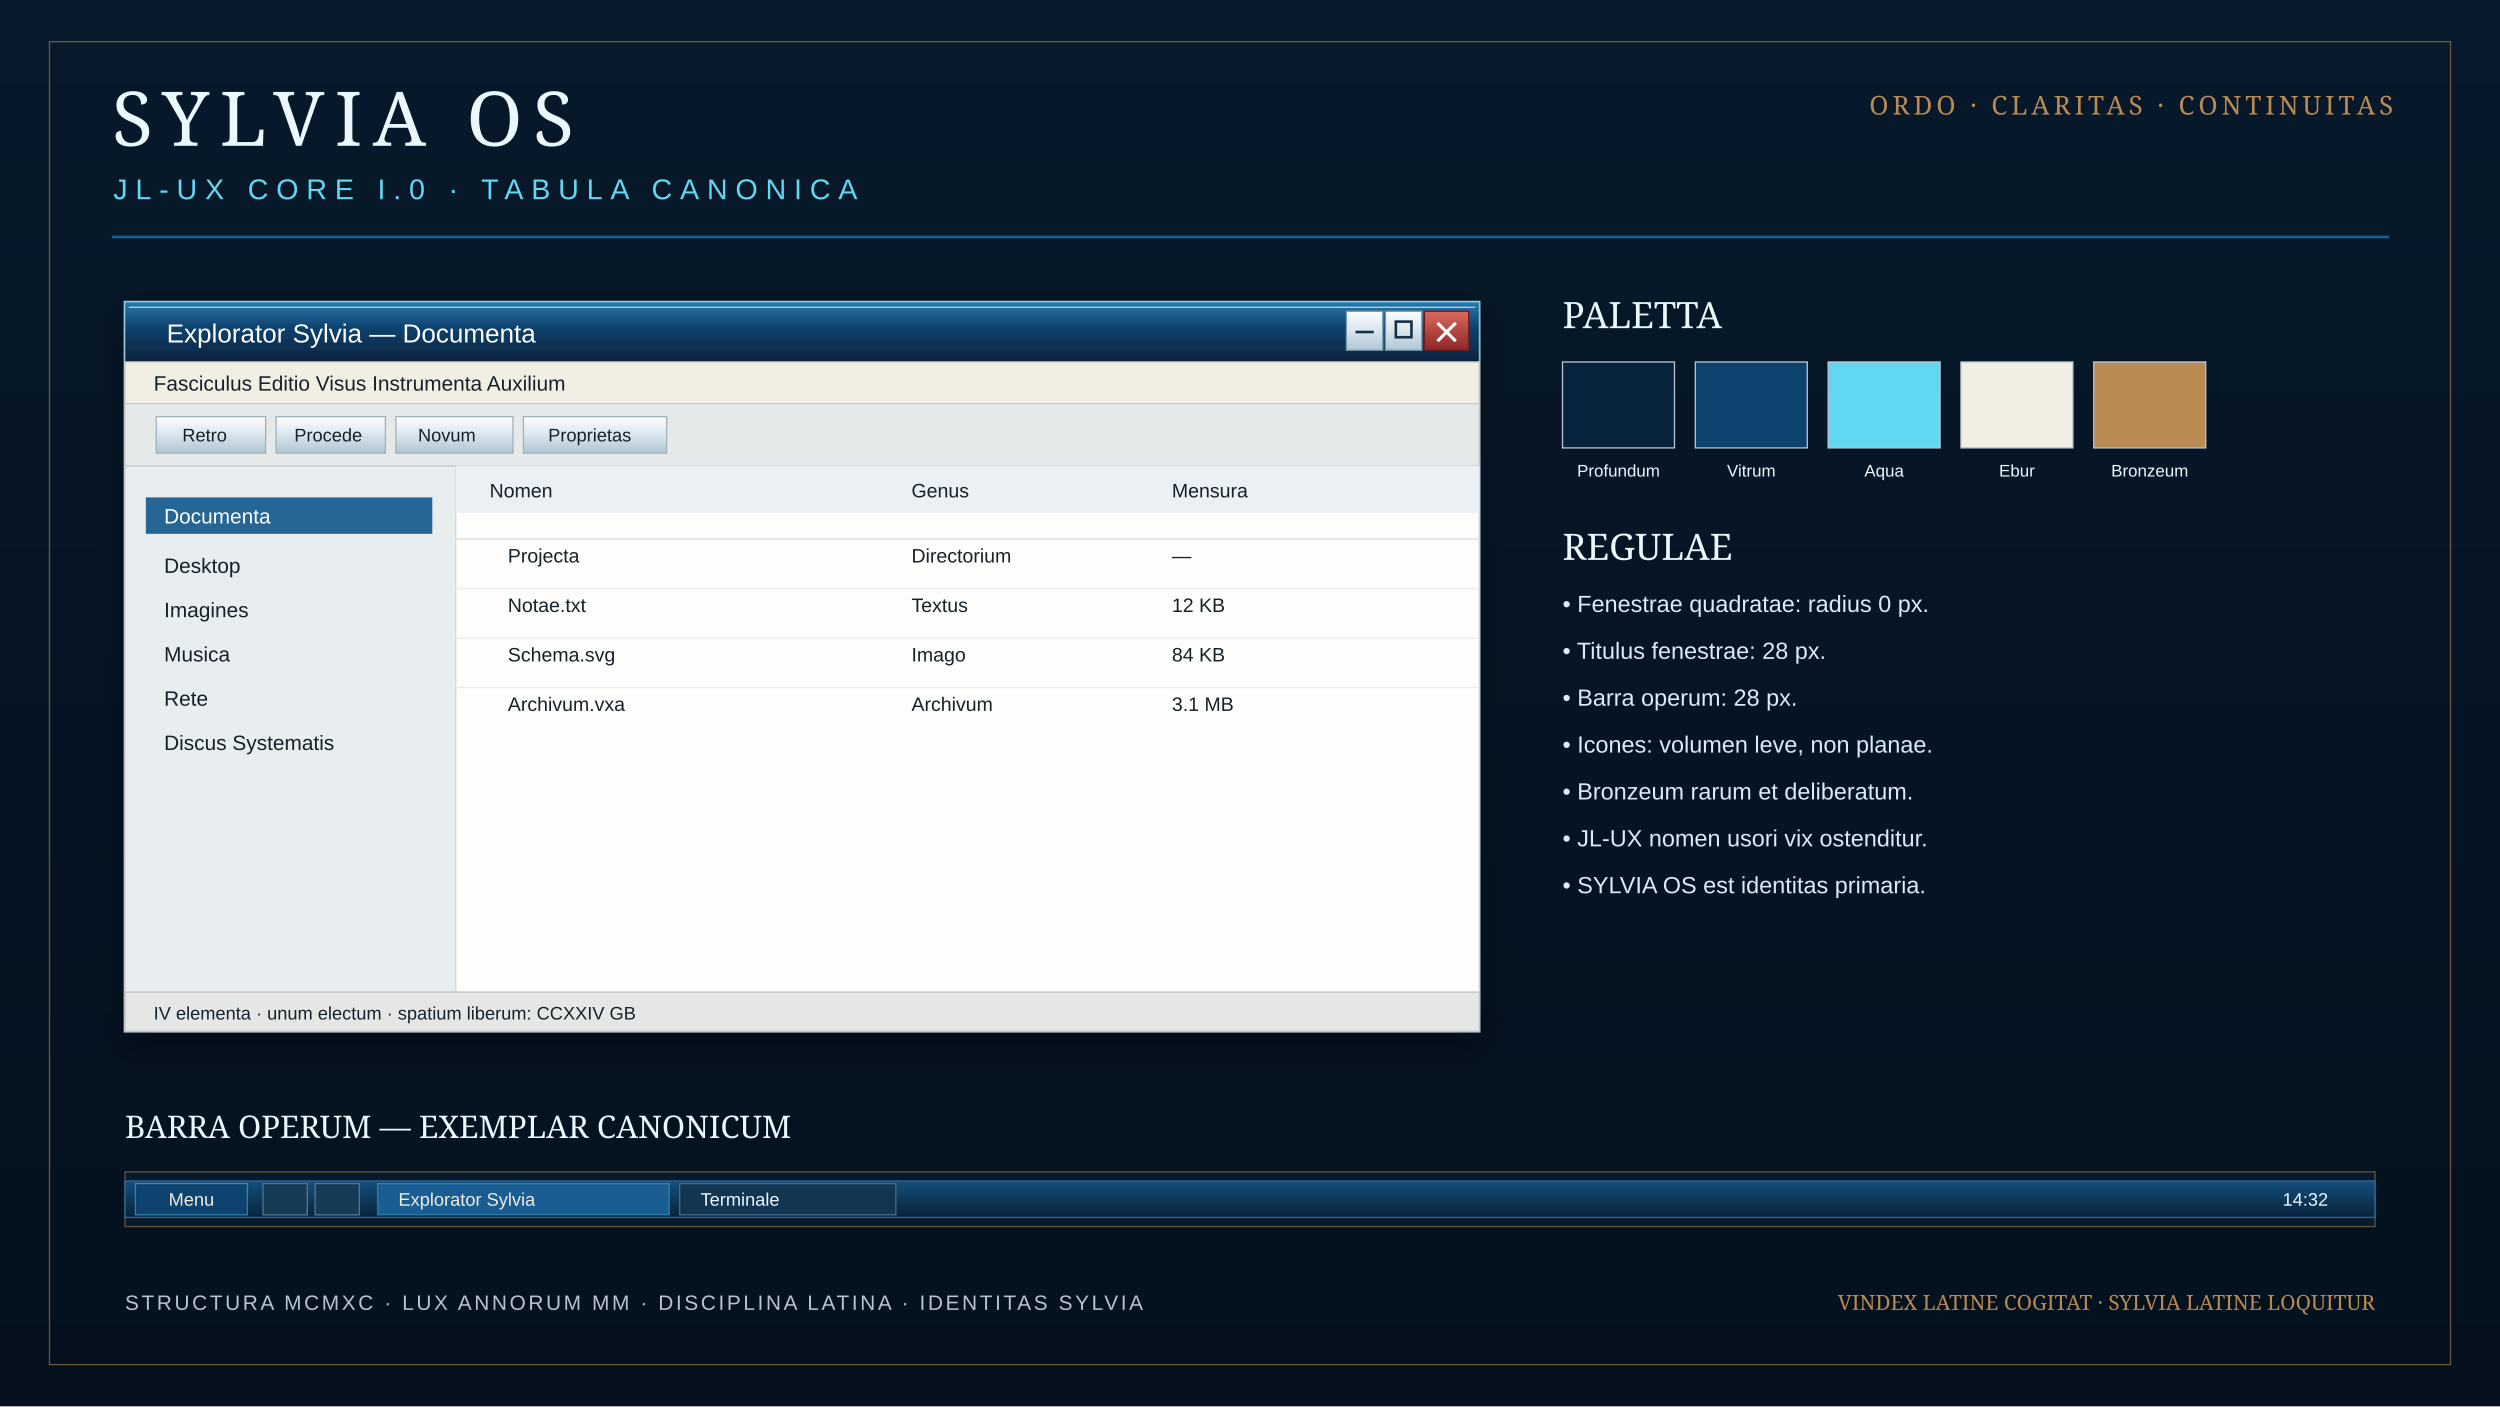
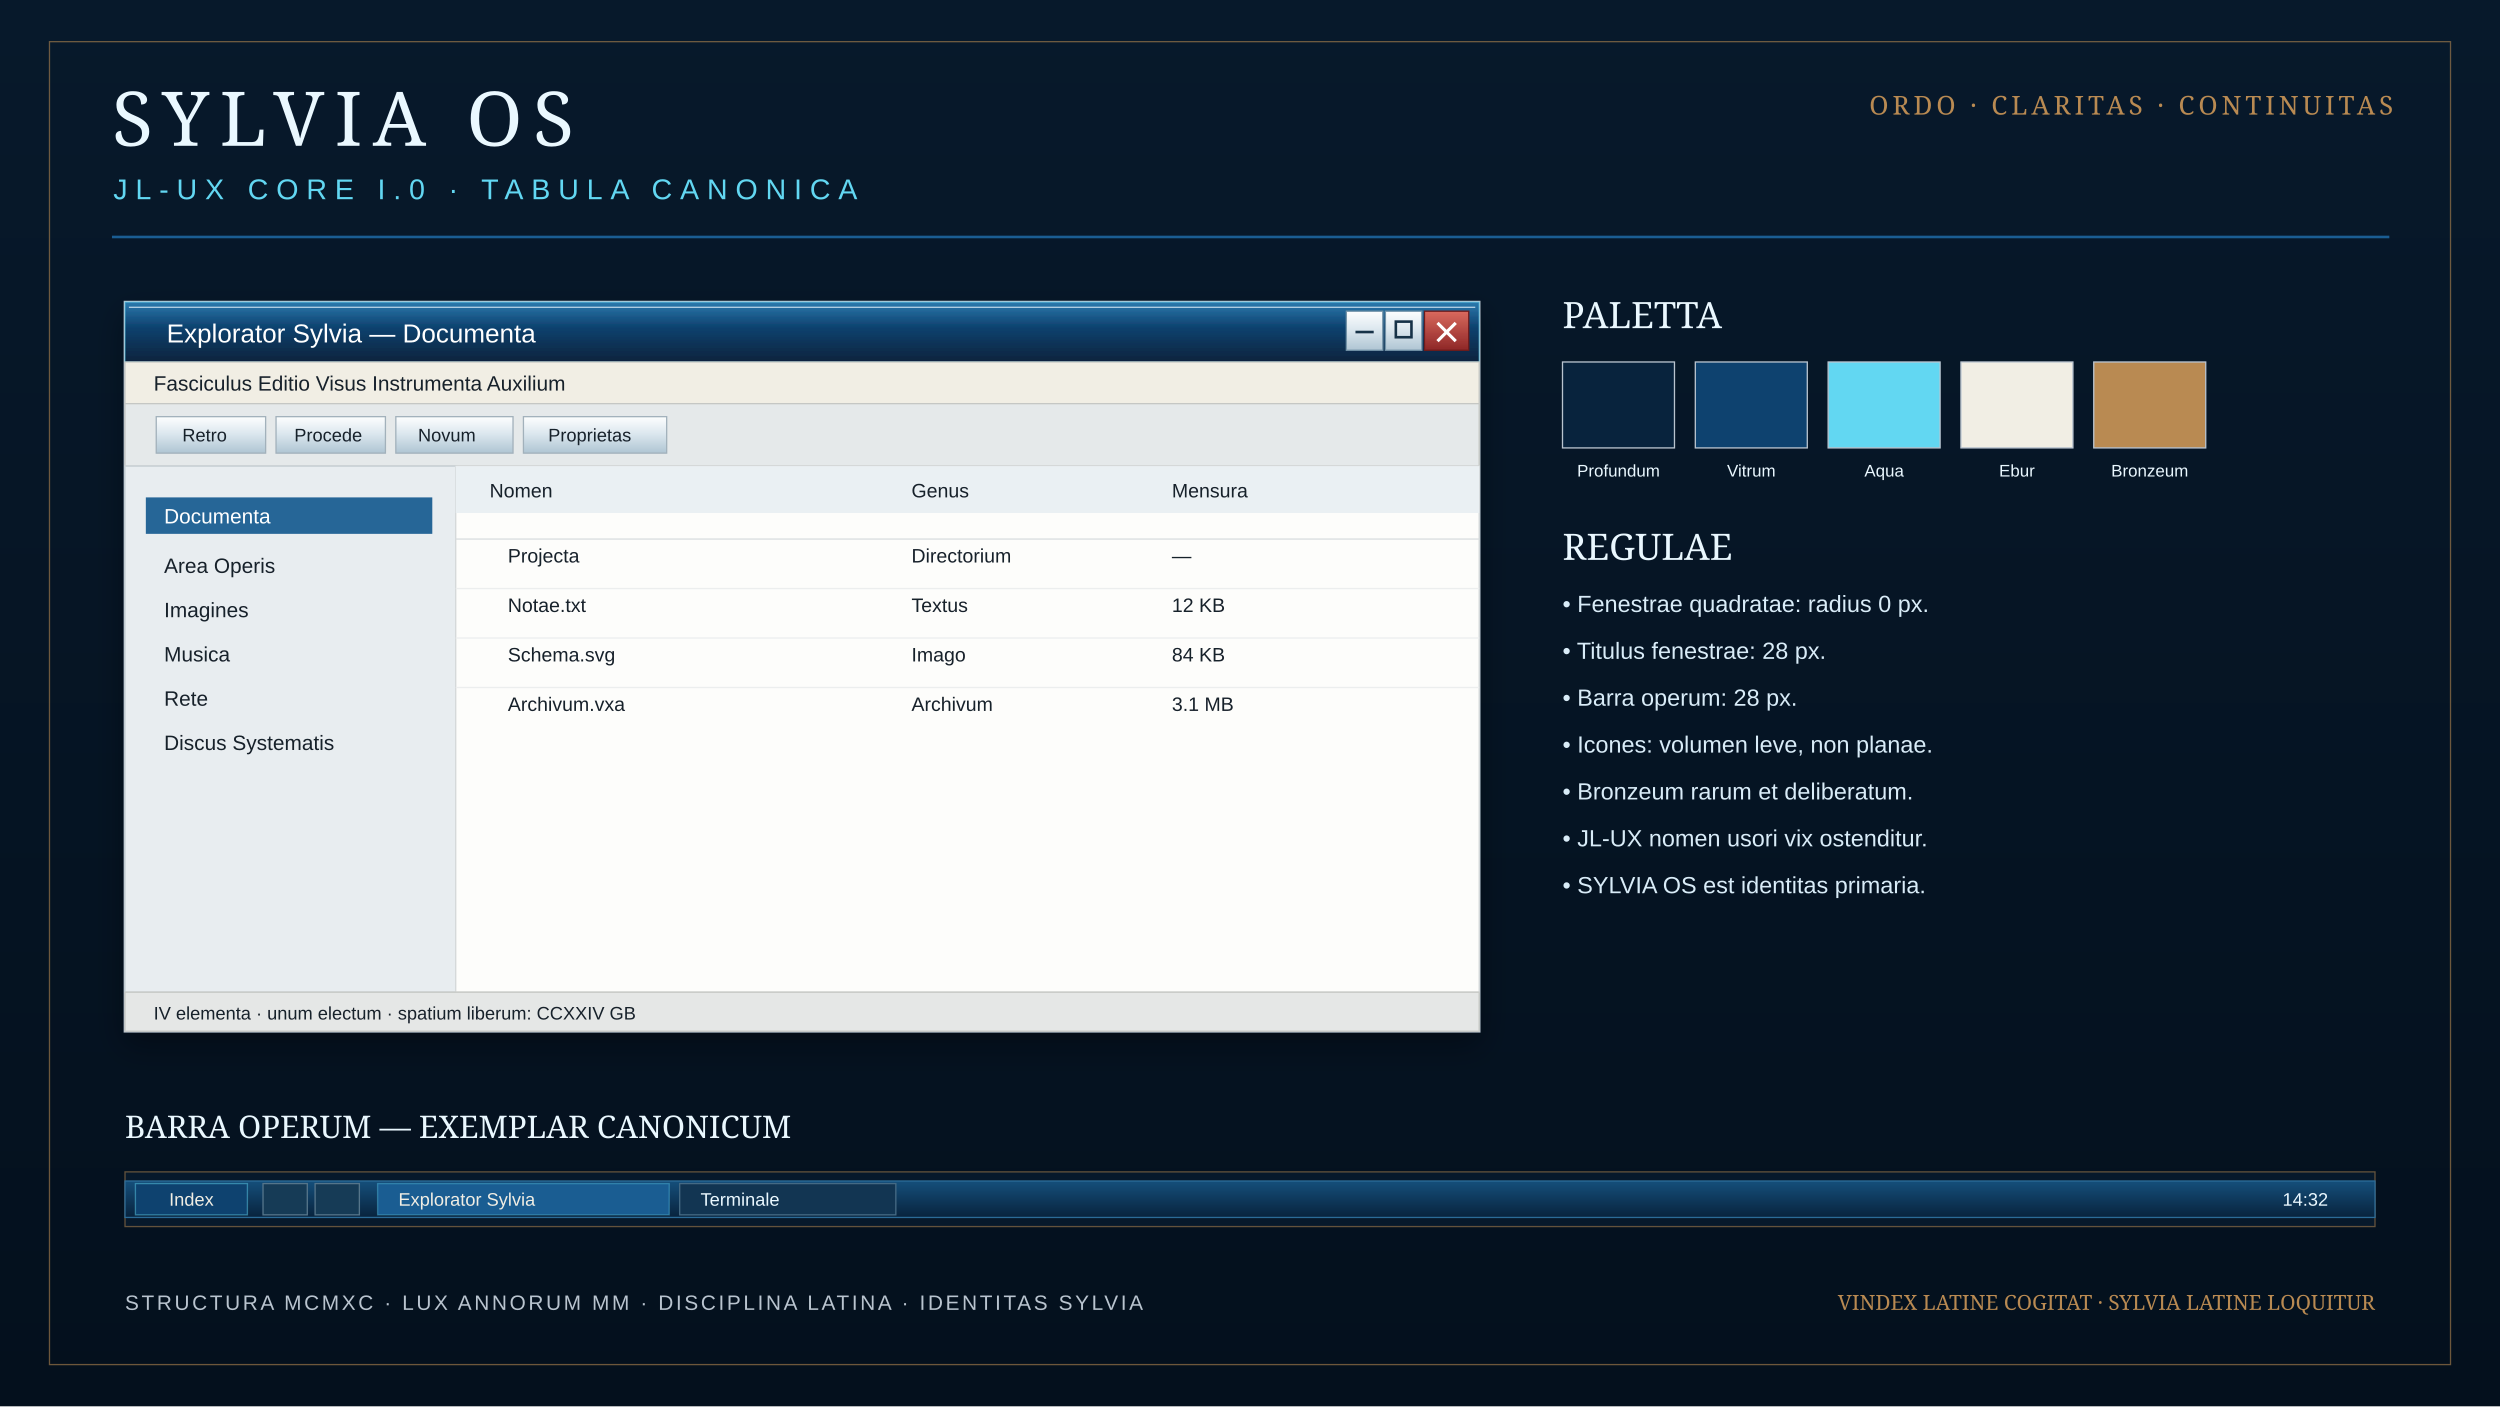
<svg xmlns="http://www.w3.org/2000/svg" width="1920" height="1080" viewBox="0 0 1920 1080">
  <defs>
    <linearGradient id="bg" x1="0" y1="0" x2="0" y2="1">
      <stop offset="0" stop-color="#07192B" />
      <stop offset="1" stop-color="#04101D" />
    </linearGradient>
    <linearGradient id="glass" x1="0" y1="0" x2="0" y2="1">
      <stop offset="0" stop-color="#2B79AD" />
      <stop offset="0.42" stop-color="#0E426F" />
      <stop offset="1" stop-color="#08233D" />
    </linearGradient>
    <linearGradient id="panel" x1="0" y1="0" x2="0" y2="1">
      <stop offset="0" stop-color="#F8F8F4" />
      <stop offset="1" stop-color="#E5E7E6" />
    </linearGradient>
    <linearGradient id="button" x1="0" y1="0" x2="0" y2="1">
      <stop offset="0" stop-color="#FDFEFE" />
      <stop offset="0.45" stop-color="#DDE8EF" />
      <stop offset="1" stop-color="#AFC5D3" />
    </linearGradient>
    <linearGradient id="close" x1="0" y1="0" x2="0" y2="1">
      <stop offset="0" stop-color="#D96A5E" />
      <stop offset="1" stop-color="#8E2626" />
    </linearGradient>
    <linearGradient id="task" x1="0" y1="0" x2="0" y2="1">
      <stop offset="0" stop-color="#154F7B" />
      <stop offset="1" stop-color="#08233D" />
    </linearGradient>
    <filter id="shadow" x="-10%" y="-20%" width="120%" height="150%">
      <feDropShadow dx="0" dy="10" stdDeviation="12" flood-color="#000" flood-opacity="0.35" />
    </filter>
  </defs>
  <rect width="1920" height="1080" fill="url(#bg)" />
  <rect x="38" y="32" width="1844" height="1016" fill="none" stroke="#B98A52" stroke-opacity="0.58" />
  <text x="86" y="112" fill="#EAF8FF" font-family="Georgia, serif" font-size="58" letter-spacing="8">SYLVIA OS</text>
  <text x="87" y="153" fill="#62D7F2" font-family="Arial, sans-serif" font-size="22" letter-spacing="6">JL-UX CORE I.0 · TABULA CANONICA</text>
  <text x="1838" y="88" text-anchor="end" fill="#B98A52" font-family="Georgia, serif" font-size="20" letter-spacing="3">ORDO · CLARITAS · CONTINUITAS</text>
  <line x1="86" y1="182" x2="1835" y2="182" stroke="#1A5D92" stroke-width="2" />
  <g filter="url(#shadow)">
    <rect x="96" y="232" width="1040" height="560" fill="url(#panel)" stroke="#B9C4CF" stroke-width="2" />
    <rect x="96" y="232" width="1040" height="46" fill="url(#glass)" stroke="#62D7F2" stroke-opacity="0.5" />
    <line x1="99" y1="236" x2="1133" y2="236" stroke="#EAF8FF" stroke-opacity="0.72" />
    <text x="128" y="263" fill="#FFFFFF" font-family="Arial, sans-serif" font-size="20">Explorator Sylvia — Documenta</text>
    <g>
      <rect x="1034" y="239" width="28" height="30" fill="url(#button)" stroke="#7393A8" />
      <rect x="1064" y="239" width="28" height="30" fill="url(#button)" stroke="#7393A8" />
      <rect x="1094" y="239" width="34" height="30" fill="url(#close)" stroke="#6F1B1B" />
      <path d="M1041 255h14" stroke="#173047" stroke-width="2" />
      <rect x="1072" y="247" width="12" height="12" fill="none" stroke="#173047" stroke-width="2" />
      <path d="M1104 248l14 14m0-14l-14 14" stroke="#FFF" stroke-width="2.4" />
    </g>
    <rect x="96" y="278" width="1040" height="32" fill="#F1EEE4" stroke="#C5C7C4" />
    <text x="118" y="300" fill="#17202A" font-family="Arial, sans-serif" font-size="16">Fasciculus   Editio   Visus   Instrumenta   Auxilium</text>
    <rect x="96" y="310" width="1040" height="48" fill="#E5E9EA" stroke="#C5C7C4" />
    <g font-family="Arial, sans-serif" font-size="14" fill="#17202A">
      <rect x="120" y="320" width="84" height="28" fill="url(#button)" stroke="#A2B1BB" />
      <text x="140" y="339">Retro</text>
      <rect x="212" y="320" width="84" height="28" fill="url(#button)" stroke="#A2B1BB" />
      <text x="226" y="339">Procede</text>
      <rect x="304" y="320" width="90" height="28" fill="url(#button)" stroke="#A2B1BB" />
      <text x="321" y="339">Novum</text>
      <rect x="402" y="320" width="110" height="28" fill="url(#button)" stroke="#A2B1BB" />
      <text x="421" y="339">Proprietas</text>
    </g>
    <rect x="96" y="358" width="254" height="404" fill="#E8EDF0" stroke="#C7D0D5" />
    <rect x="350" y="358" width="786" height="404" fill="#FDFDFB" stroke="#D5D9D9" />
    <rect x="112" y="382" width="220" height="28" fill="#1A5D92" opacity="0.94" />
    <g font-family="Arial, sans-serif" font-size="16">
      <text x="126" y="402" fill="#FFF">Documenta</text>
-       <text x="126" y="440" fill="#17202A">Desktop</text>
+       <text x="126" y="440" fill="#17202A">Area Operis</text>
      <text x="126" y="474" fill="#17202A">Imagines</text>
      <text x="126" y="508" fill="#17202A">Musica</text>
      <text x="126" y="542" fill="#17202A">Rete</text>
      <text x="126" y="576" fill="#17202A">Discus Systematis</text>
    </g>
    <rect x="350" y="358" width="786" height="36" fill="#EAF0F3" />
    <g font-family="Arial, sans-serif" font-size="15" fill="#17202A">
      <text x="376" y="382">Nomen</text>
      <text x="700" y="382">Genus</text>
      <text x="900" y="382">Mensura</text>
      <text x="390" y="432">Projecta</text>
      <text x="700" y="432">Directorium</text>
      <text x="900" y="432">—</text>
      <text x="390" y="470">Notae.txt</text>
      <text x="700" y="470">Textus</text>
      <text x="900" y="470">12 KB</text>
      <text x="390" y="508">Schema.svg</text>
      <text x="700" y="508">Imago</text>
      <text x="900" y="508">84 KB</text>
      <text x="390" y="546">Archivum.vxa</text>
      <text x="700" y="546">Archivum</text>
      <text x="900" y="546">3.1 MB</text>
    </g>
    <line x1="350" y1="414" x2="1136" y2="414" stroke="#D9DEDF" />
    <line x1="350" y1="452" x2="1136" y2="452" stroke="#ECEEEE" />
    <line x1="350" y1="490" x2="1136" y2="490" stroke="#ECEEEE" />
    <line x1="350" y1="528" x2="1136" y2="528" stroke="#ECEEEE" />
    <rect x="96" y="762" width="1040" height="30" fill="#E5E7E6" stroke="#C5C7C4" />
    <text x="118" y="783" fill="#17202A" font-family="Arial, sans-serif" font-size="14">IV elementa · unum electum · spatium liberum: CCXXIV GB</text>
  </g>
  <g>
    <text x="1200" y="252" fill="#EAF8FF" font-family="Georgia, serif" font-size="28">PALETTA</text>
    <g transform="translate(1200 278)">
      <rect x="0" y="0" width="86" height="66" fill="#08233D" stroke="#B9C4CF" />
      <text x="43" y="88" text-anchor="middle" fill="#EAF8FF" font-family="Arial" font-size="13">Profundum</text>
      <rect x="102" y="0" width="86" height="66" fill="#0E426F" stroke="#B9C4CF" />
      <text x="145" y="88" text-anchor="middle" fill="#EAF8FF" font-family="Arial" font-size="13">Vitrum</text>
      <rect x="204" y="0" width="86" height="66" fill="#62D7F2" stroke="#B9C4CF" />
      <text x="247" y="88" text-anchor="middle" fill="#EAF8FF" font-family="Arial" font-size="13">Aqua</text>
      <rect x="306" y="0" width="86" height="66" fill="#F1EEE4" stroke="#B9C4CF" />
      <text x="349" y="88" text-anchor="middle" fill="#EAF8FF" font-family="Arial" font-size="13">Ebur</text>
      <rect x="408" y="0" width="86" height="66" fill="#B98A52" stroke="#B9C4CF" />
      <text x="451" y="88" text-anchor="middle" fill="#EAF8FF" font-family="Arial" font-size="13">Bronzeum</text>
    </g>
    <text x="1200" y="430" fill="#EAF8FF" font-family="Georgia, serif" font-size="28">REGULAE</text>
    <g font-family="Arial, sans-serif" font-size="18" fill="#D9ECF8">
      <text x="1200" y="470">• Fenestrae quadratae: radius 0 px.</text>
      <text x="1200" y="506">• Titulus fenestrae: 28 px.</text>
      <text x="1200" y="542">• Barra operum: 28 px.</text>
      <text x="1200" y="578">• Icones: volumen leve, non planae.</text>
      <text x="1200" y="614">• Bronzeum rarum et deliberatum.</text>
      <text x="1200" y="650">• JL-UX nomen usori vix ostenditur.</text>
      <text x="1200" y="686">• SYLVIA OS est identitas primaria.</text>
    </g>
  </g>
  <text x="96" y="874" fill="#EAF8FF" font-family="Georgia, serif" font-size="24">BARRA OPERUM — EXEMPLAR CANONICUM</text>
  <rect x="96" y="900" width="1728" height="42" fill="#07192B" stroke="#B98A52" stroke-opacity="0.52" />
  <rect x="96" y="907" width="1728" height="28" fill="url(#task)" stroke="#2B6B97" />
  <rect x="104" y="909" width="86" height="24" fill="#0E426F" stroke="#62D7F2" stroke-opacity="0.45" />
-   <text x="147" y="926" text-anchor="middle" fill="#F1EEE4" font-family="Arial" font-size="14">Menu</text>
+   <text x="147" y="926" text-anchor="middle" fill="#F1EEE4" font-family="Arial" font-size="14">Index</text>
  <rect x="202" y="909" width="34" height="24" fill="#163B56" stroke="#55758A" />
  <rect x="242" y="909" width="34" height="24" fill="#163B56" stroke="#55758A" />
  <rect x="290" y="909" width="224" height="24" fill="#1A5D92" stroke="#62D7F2" stroke-opacity="0.35" />
  <text x="306" y="926" fill="#F1EEE4" font-family="Arial" font-size="14">Explorator Sylvia</text>
  <rect x="522" y="909" width="166" height="24" fill="#123552" stroke="#456A84" />
  <text x="538" y="926" fill="#EAF8FF" font-family="Arial" font-size="14">Terminale</text>
  <text x="1788" y="926" text-anchor="end" fill="#EAF8FF" font-family="Arial" font-size="14">14:32</text>
  <text x="96" y="1006" fill="#B9C4CF" font-family="Arial, sans-serif" font-size="16" letter-spacing="2">STRUCTURA MCMXC · LUX ANNORUM MM · DISCIPLINA LATINA · IDENTITAS SYLVIA</text>
  <text x="1824" y="1006" text-anchor="end" fill="#B98A52" font-family="Georgia, serif" font-size="16">VINDEX LATINE COGITAT · SYLVIA LATINE LOQUITUR</text>
</svg>
